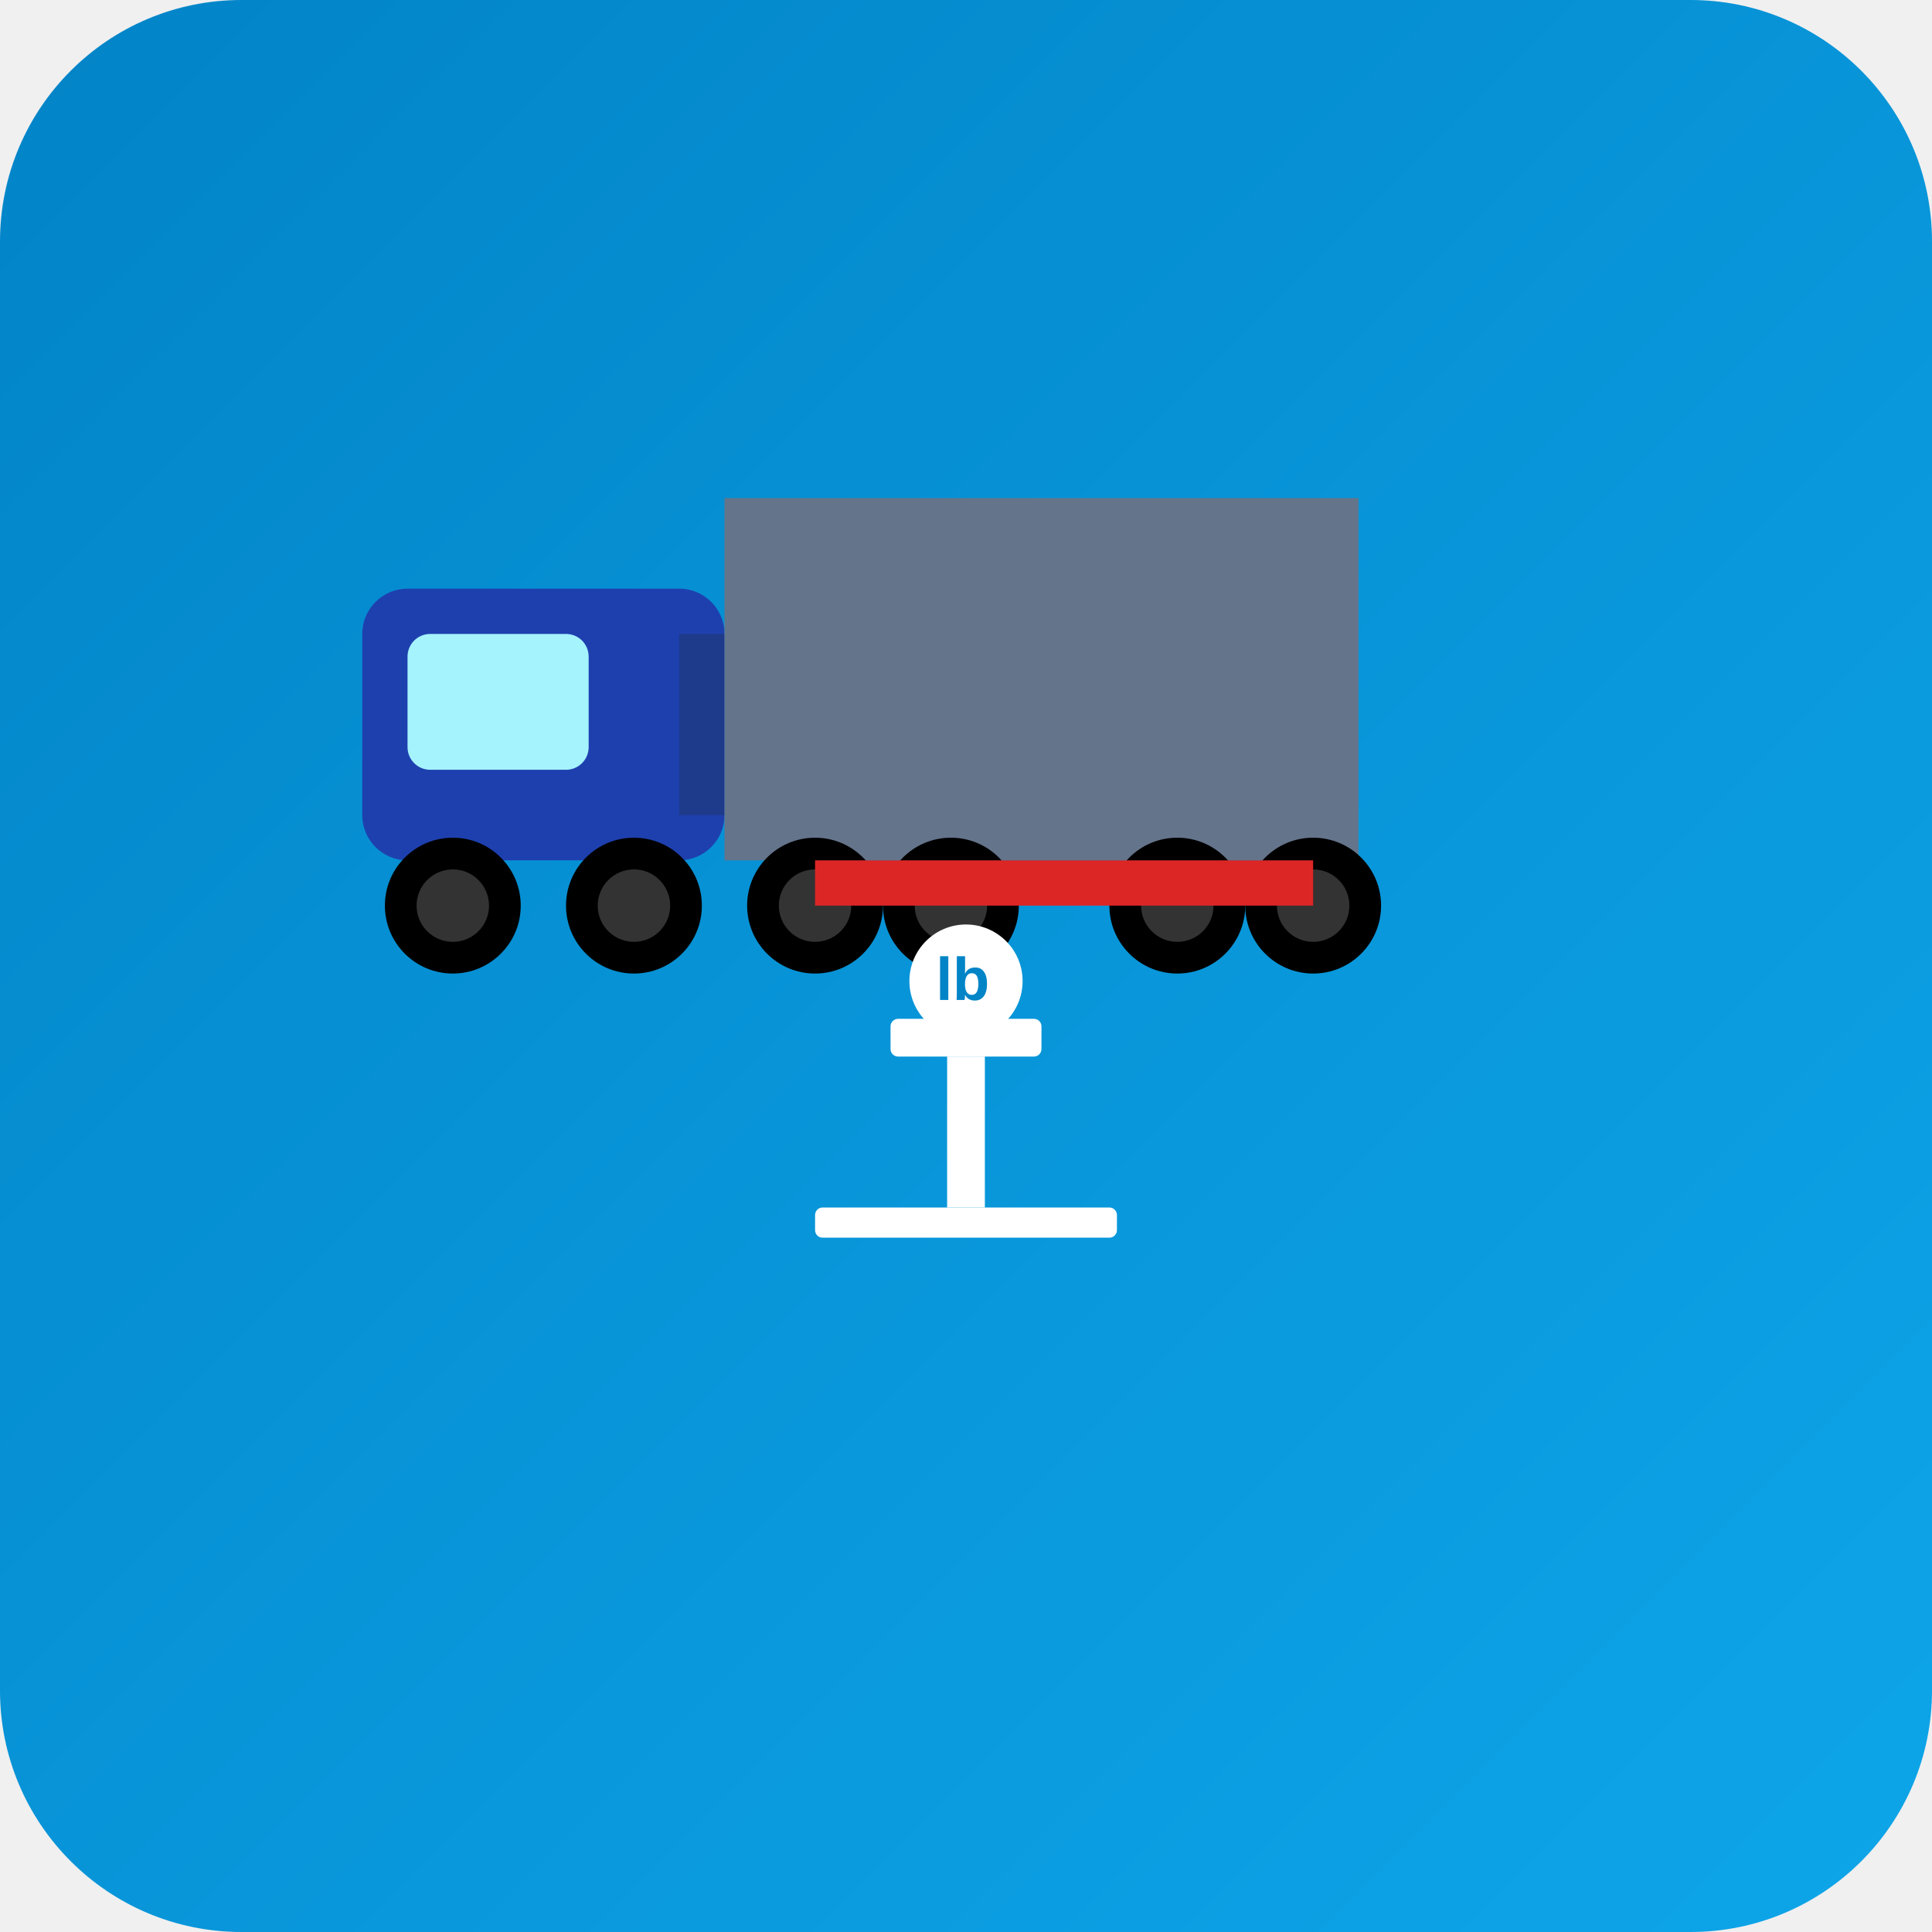
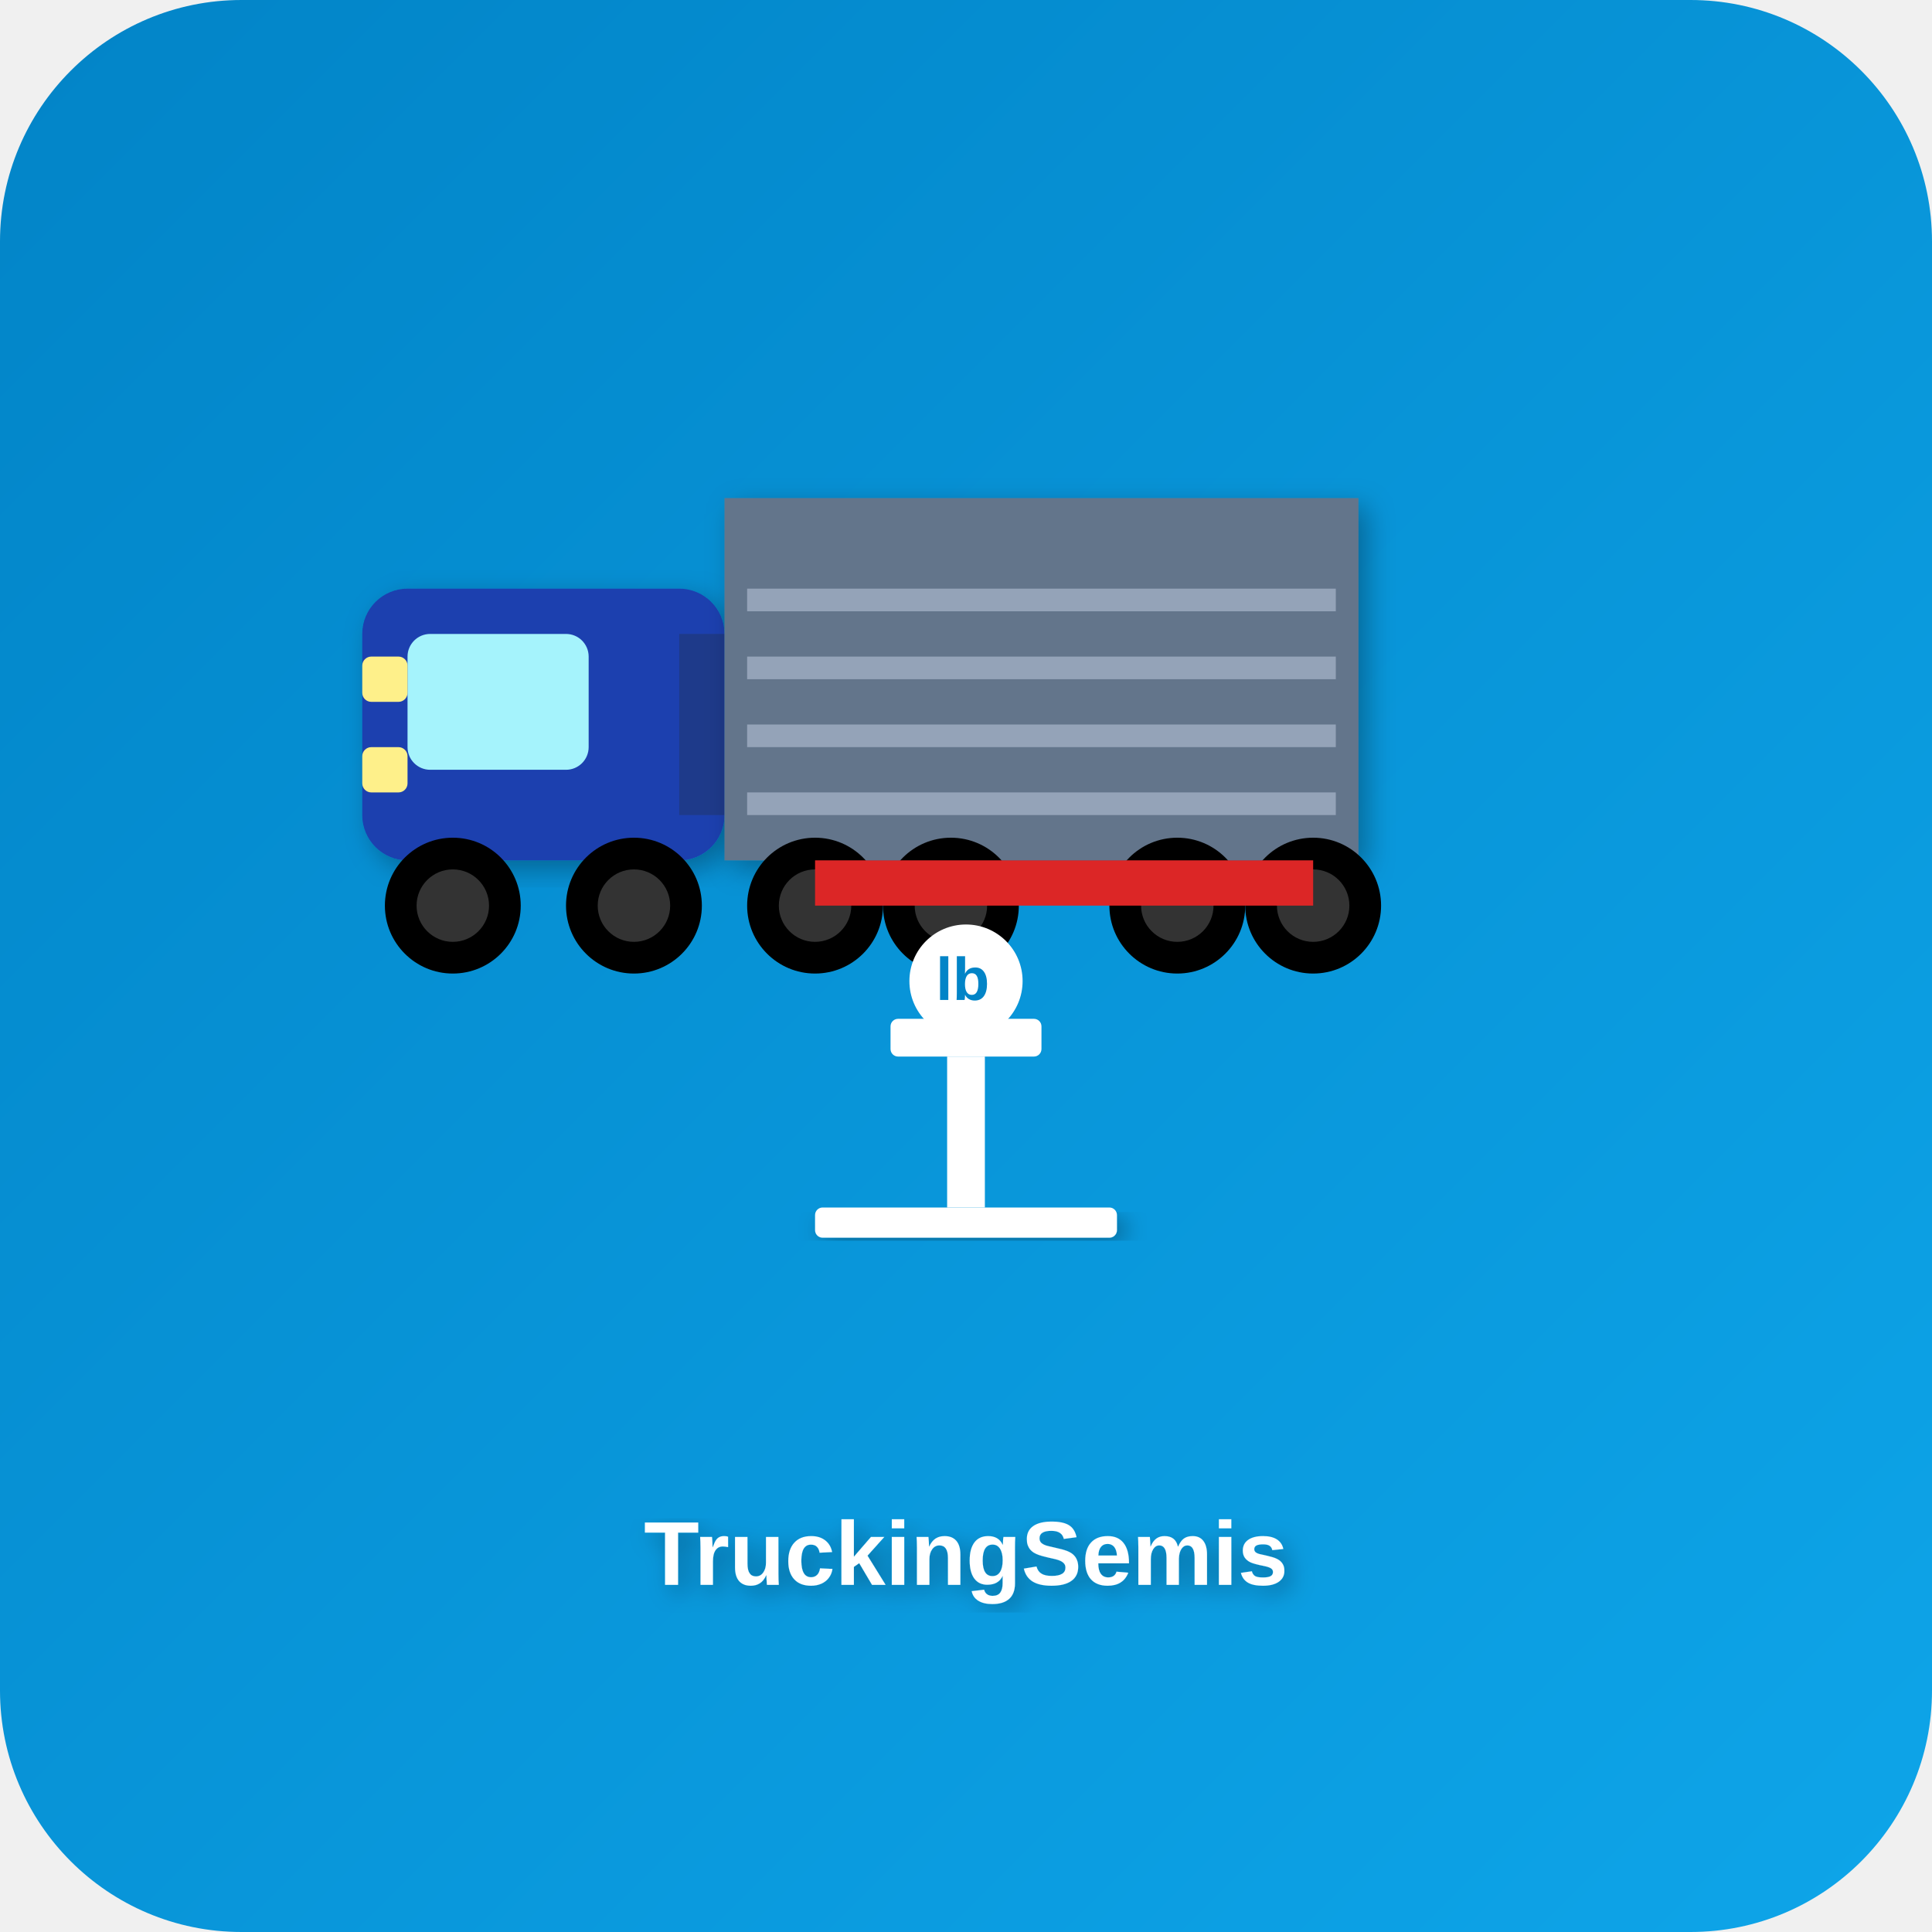
<svg xmlns="http://www.w3.org/2000/svg" width="512" height="512" viewBox="0 0 512 512">
  <defs>
    <linearGradient id="grad" x1="0%" y1="0%" x2="100%" y2="100%">
      <stop offset="0%" style="stop-color:#0284c7;stop-opacity:1" />
      <stop offset="100%" style="stop-color:#0ea5e9;stop-opacity:1" />
    </linearGradient>
+     <filter id="shadow" x="-10%" y="-10%" width="120%" height="120%">
+       <feDropShadow dx="2" dy="2" stdDeviation="3" flood-color="#000" flood-opacity="0.3" />
+     </filter>
  </defs>
  <rect width="512" height="512" fill="url(#grad)" rx="64" ry="64" />
  <g transform="translate(96, 156) scale(1.2)">
-     <rect x="0" y="0" width="80" height="60" fill="#1e40af" rx="10" ry="10" />
+     <rect x="0" y="0" width="80" height="60" fill="#1e40af" rx="10" ry="10" filter="url(#shadow)" />
    <rect x="70" y="10" width="10" height="40" fill="#1e3a8a" />
    <rect x="10" y="10" width="40" height="30" fill="#a5f3fc" rx="5" ry="5" />
    <circle cx="20" cy="70" r="15" fill="#000" />
    <circle cx="20" cy="70" r="8" fill="#333" />
    <circle cx="60" cy="70" r="15" fill="#000" />
    <circle cx="60" cy="70" r="8" fill="#333" />
-     <rect x="80" y="-20" width="140" height="80" fill="#64748b" />
+     <rect x="80" y="-20" width="140" height="80" fill="#64748b" filter="url(#shadow)" />
    <circle cx="100" cy="70" r="15" fill="#000" />
    <circle cx="100" cy="70" r="8" fill="#333" />
    <circle cx="130" cy="70" r="15" fill="#000" />
    <circle cx="130" cy="70" r="8" fill="#333" />
    <circle cx="180" cy="70" r="15" fill="#000" />
    <circle cx="180" cy="70" r="8" fill="#333" />
    <circle cx="210" cy="70" r="15" fill="#000" />
    <circle cx="210" cy="70" r="8" fill="#333" />
    <rect x="100" y="60" width="110" height="10" fill="#dc2626" />
+     <rect x="85" y="0" width="130" height="5" fill="#94a3b8" />
+     <rect x="85" y="15" width="130" height="5" fill="#94a3b8" />
+     <rect x="85" y="30" width="130" height="5" fill="#94a3b8" />
+     <rect x="85" y="45" width="130" height="5" fill="#94a3b8" />
+     <rect x="0" y="15" width="10" height="10" rx="2" ry="2" fill="#fef08a" />
+     <rect x="0" y="35" width="10" height="10" rx="2" ry="2" fill="#fef08a" />
  </g>
  <g transform="translate(256, 320)">
-     <rect x="-40" y="0" width="80" height="8" fill="#fff" rx="2" ry="2" />
+     <rect x="-40" y="0" width="80" height="8" fill="#fff" rx="2" ry="2" filter="url(#shadow)" />
    <rect x="-5" y="-40" width="10" height="40" fill="#fff" />
    <rect x="-20" y="-50" width="40" height="10" fill="#fff" rx="2" ry="2" />
    <circle cx="0" cy="-60" r="15" fill="#fff" />
    <text x="-8" y="-55" font-family="Arial, sans-serif" font-size="16" fill="#0284c7" font-weight="bold">lb</text>
  </g>
+   <text x="256" y="420" font-family="Arial, sans-serif" font-size="24" fill="#fff" text-anchor="middle" font-weight="bold" filter="url(#shadow)">TruckingSemis</text>
</svg>
